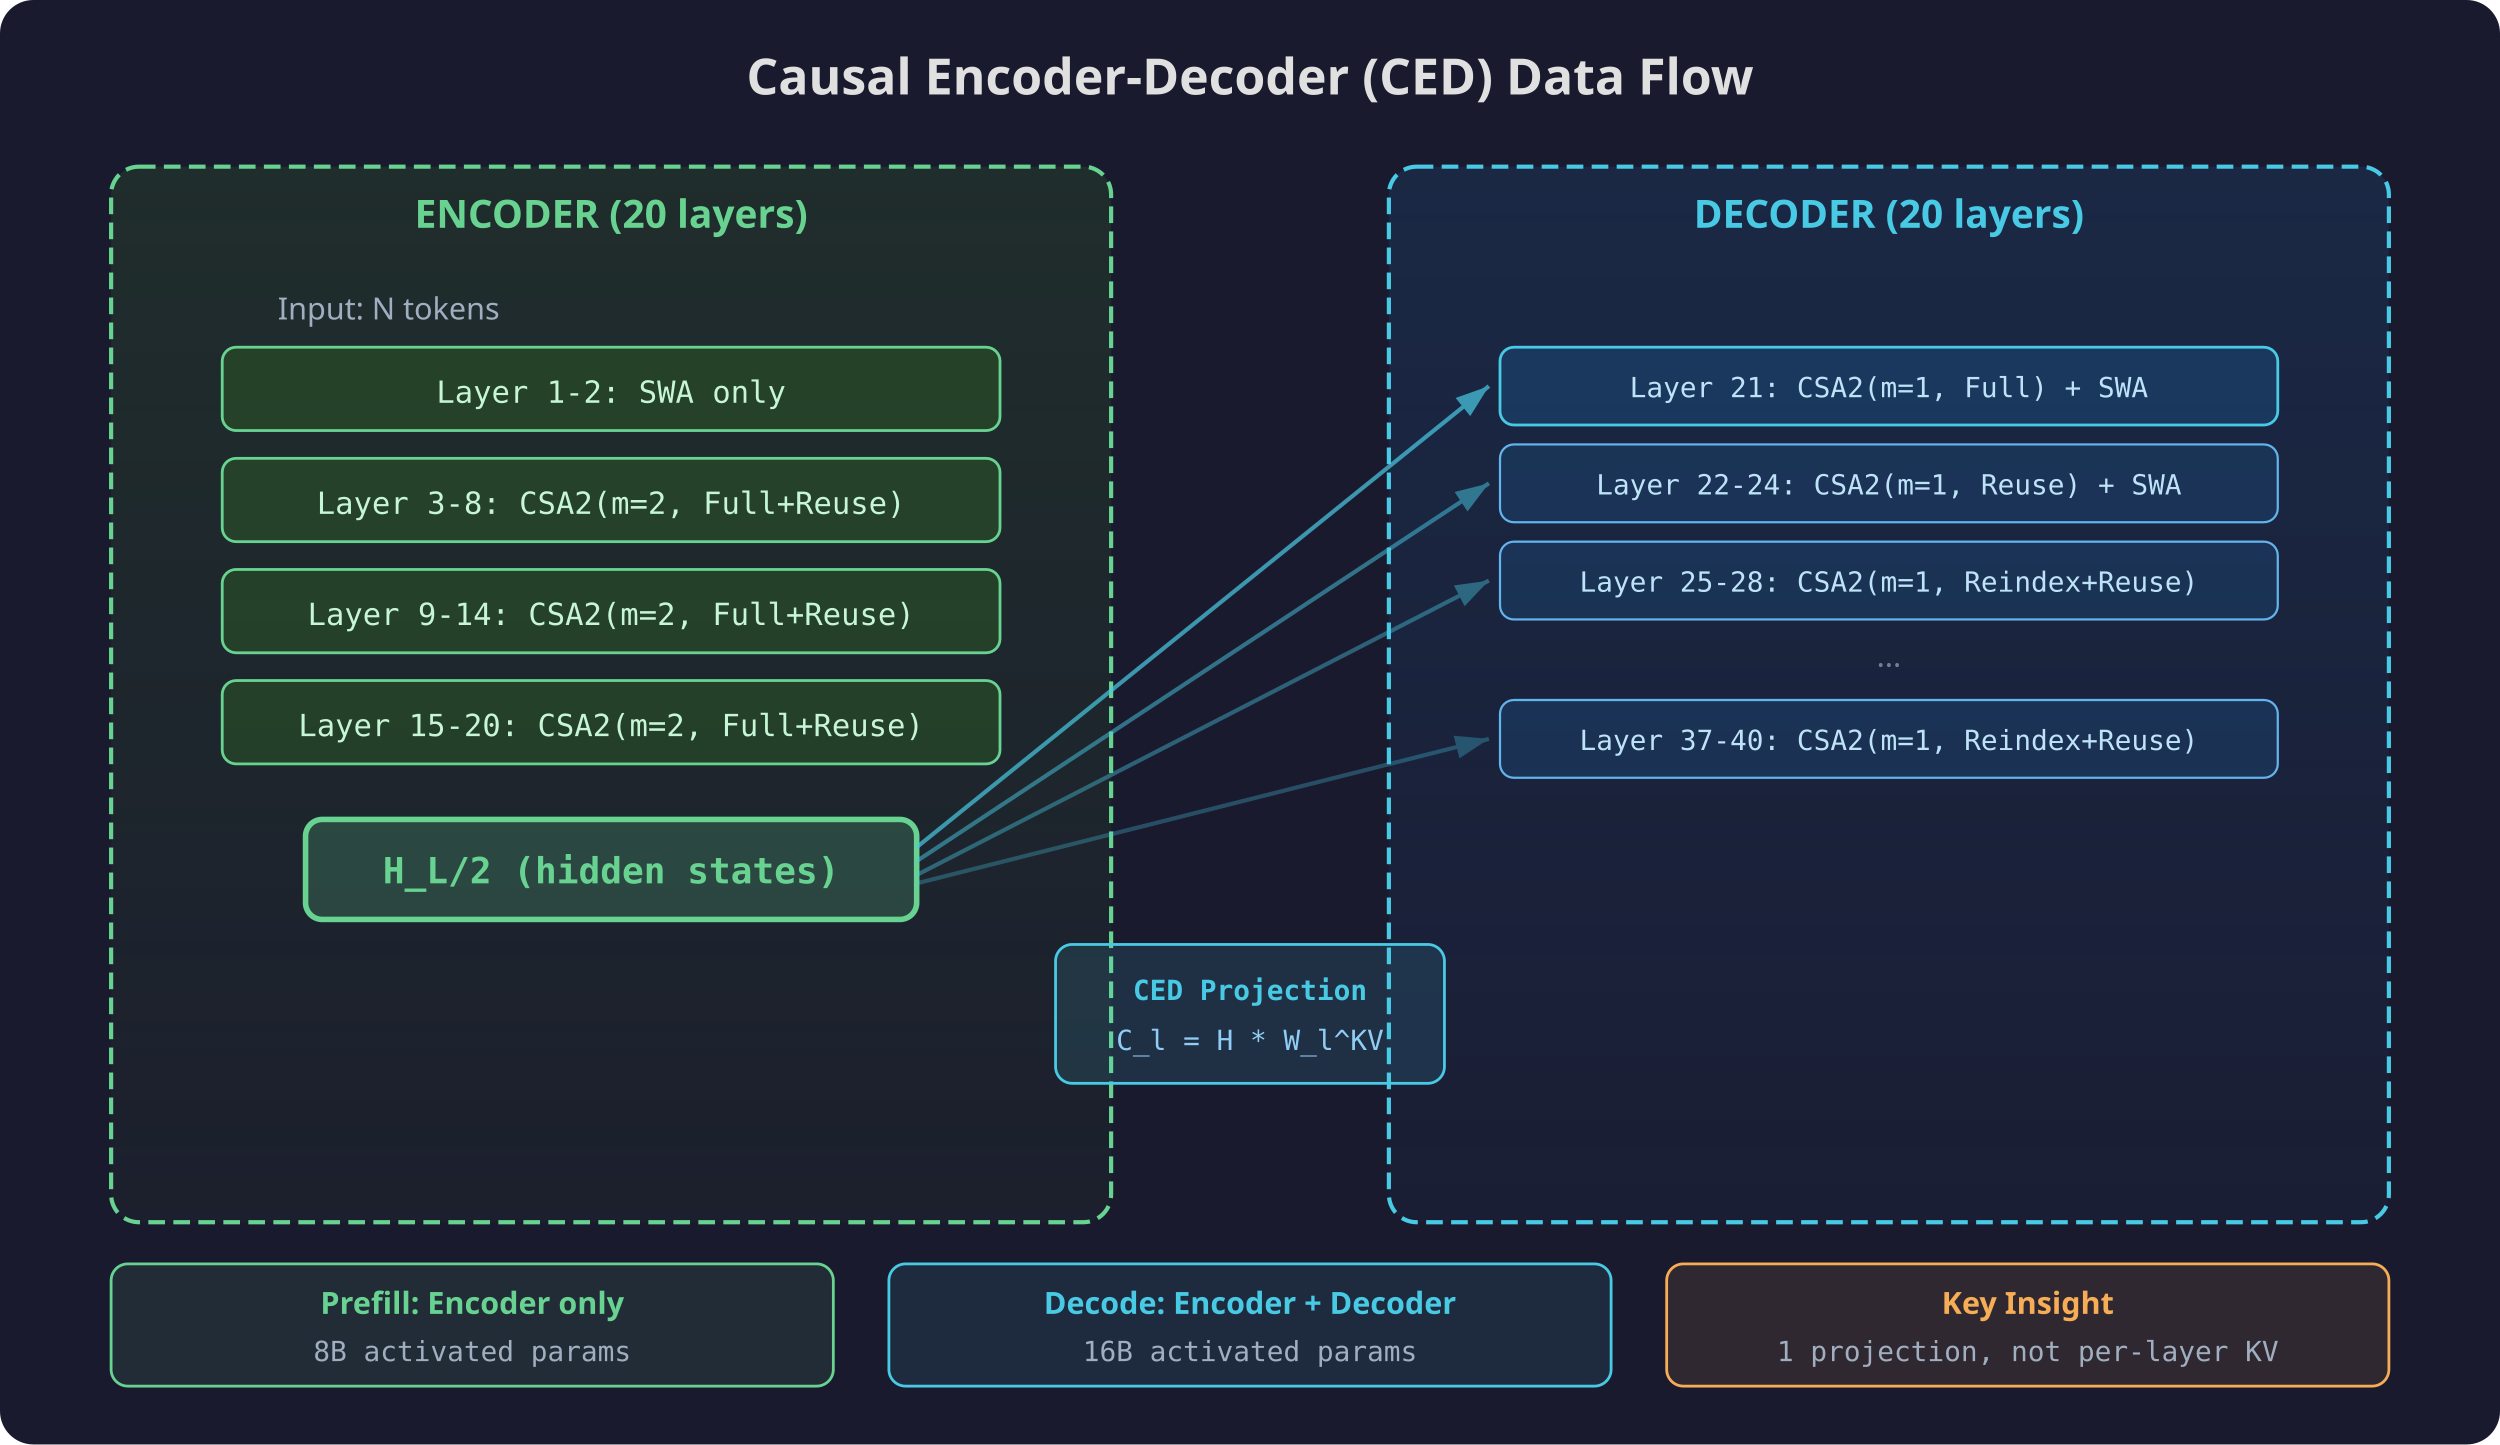
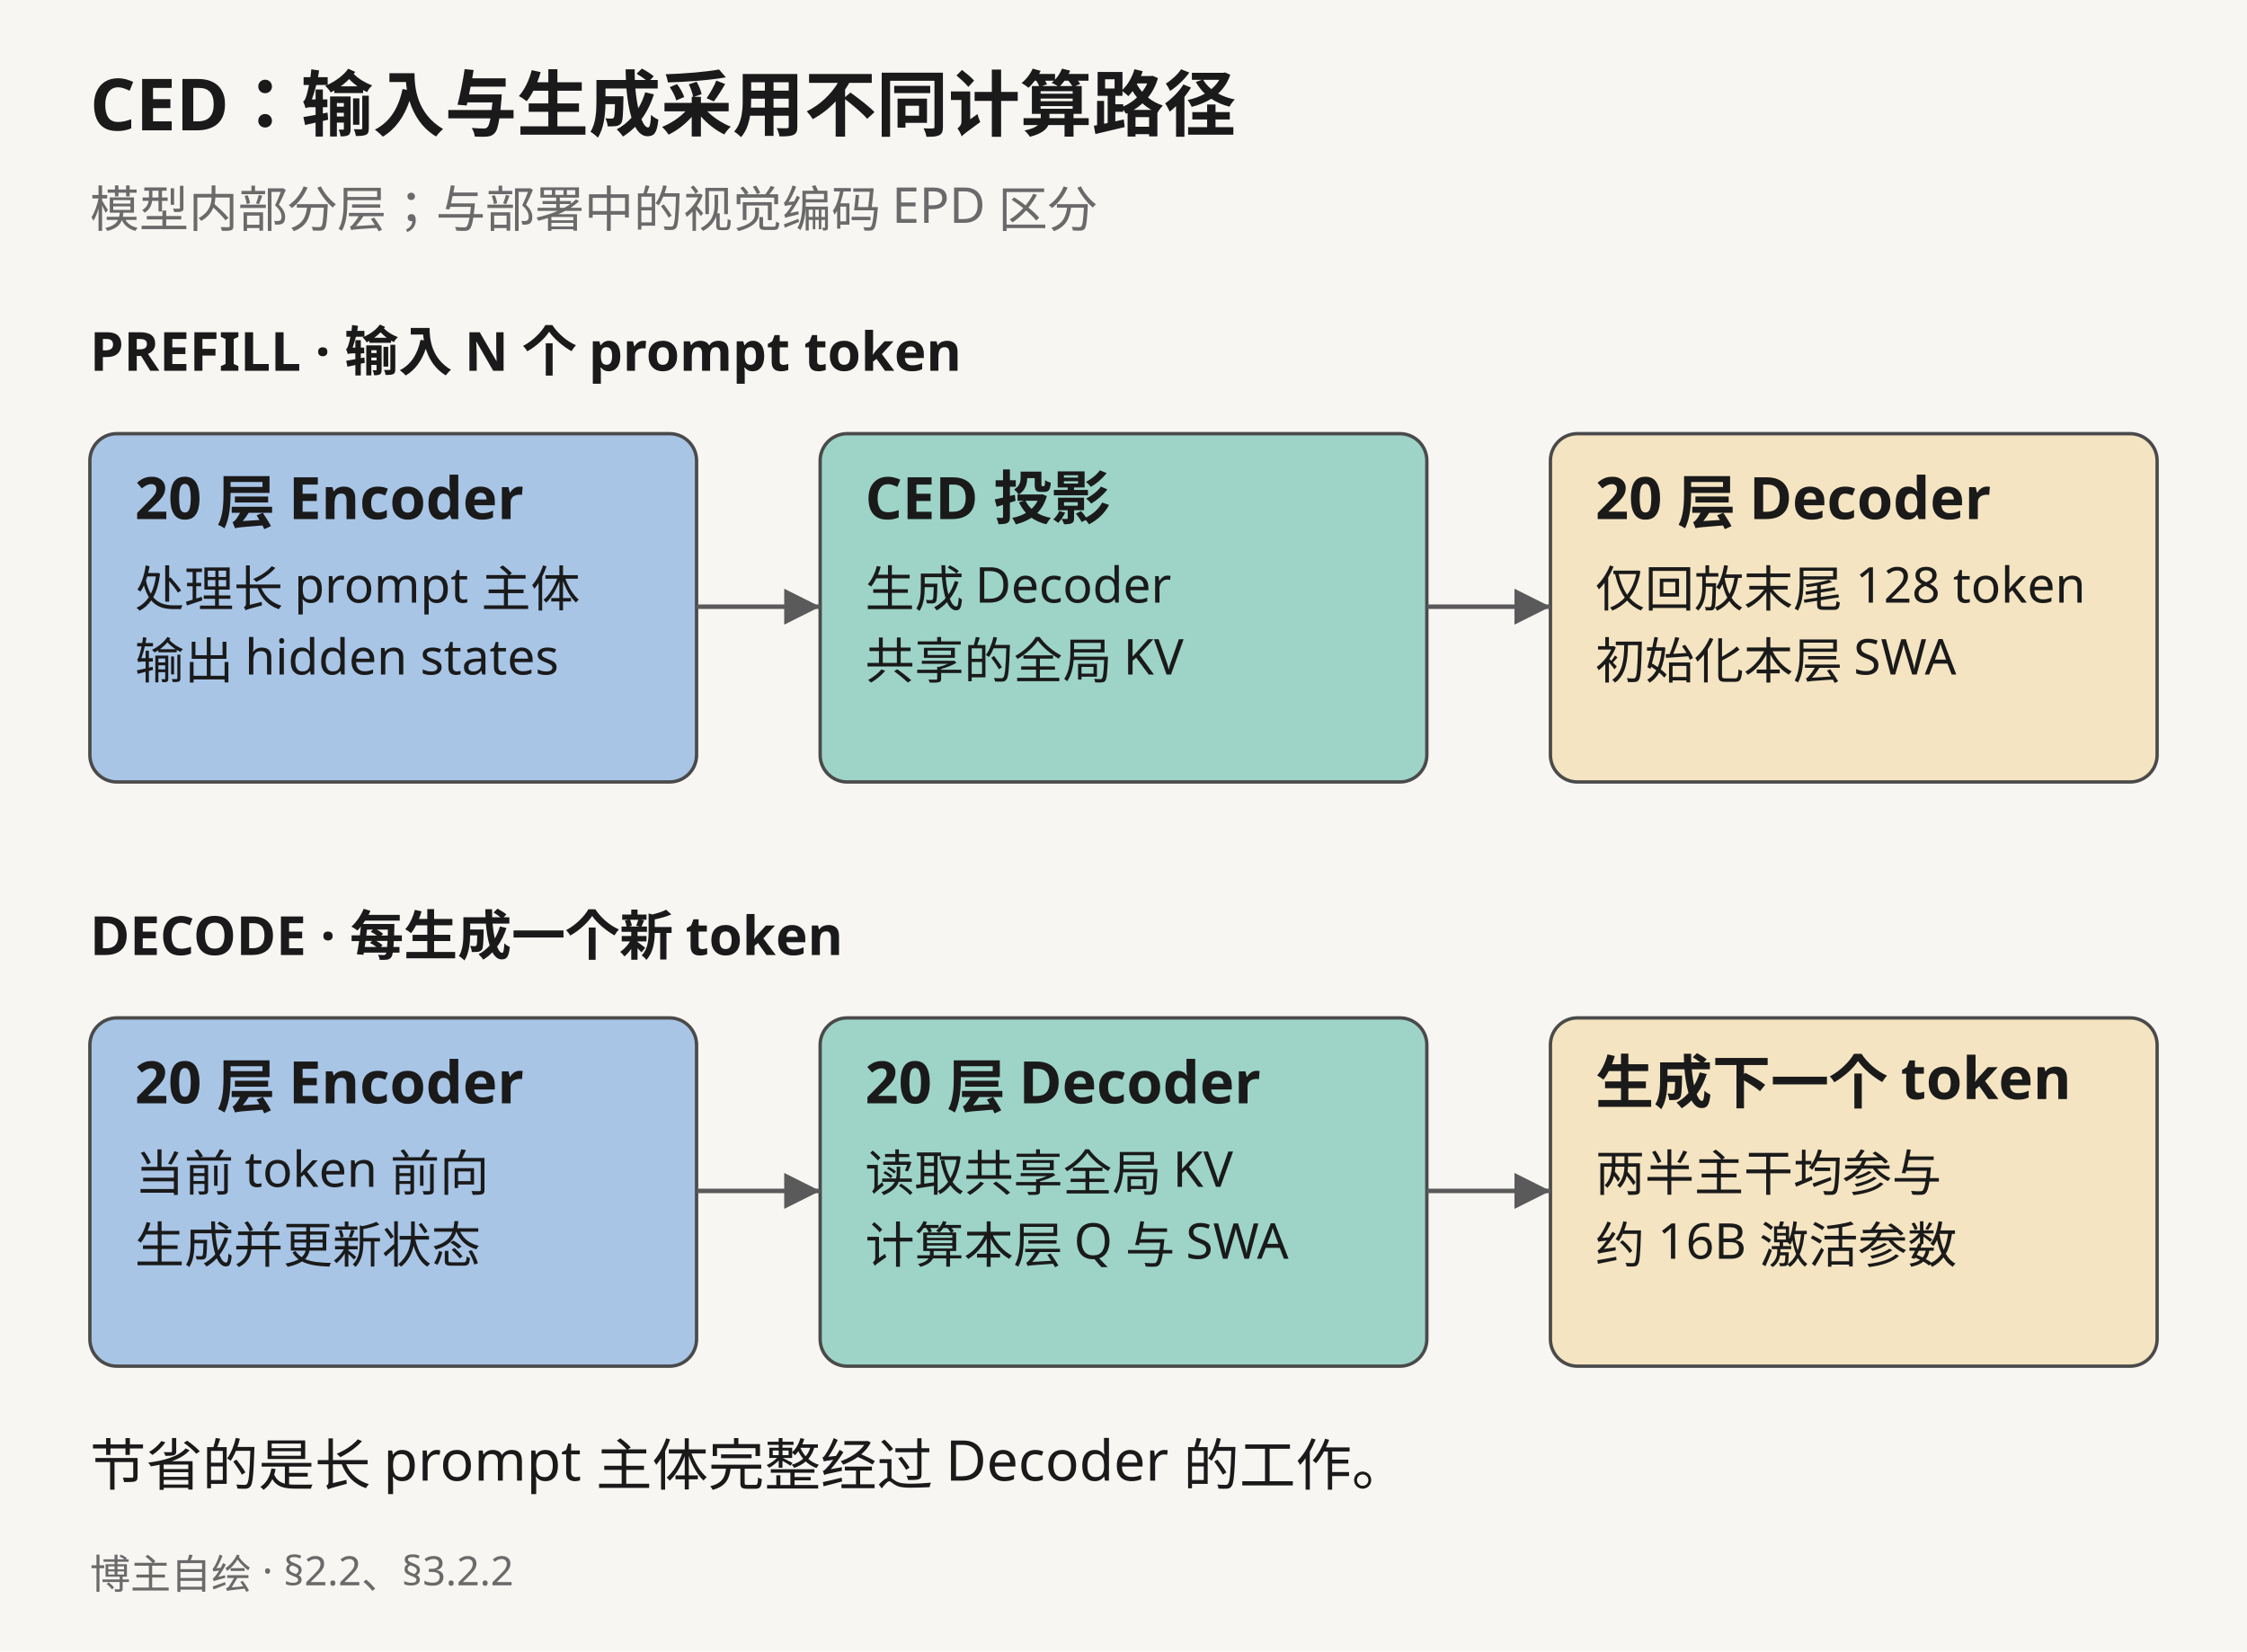
- <svg xmlns="http://www.w3.org/2000/svg" viewBox="0 0 900 520" width="900" height="520">
+ <svg xmlns="http://www.w3.org/2000/svg" viewBox="0 0 1000 735" role="img" aria-labelledby="title desc">
  <defs>
-     <linearGradient id="encGrad" x1="0" y1="0" x2="0" y2="1">
-       <stop offset="0%" stop-color="#2d5a27" stop-opacity="0.3" />
-       <stop offset="100%" stop-color="#2d5a27" stop-opacity="0.08" />
-     </linearGradient>
-     <linearGradient id="decGrad" x1="0" y1="0" x2="0" y2="1">
-       <stop offset="0%" stop-color="#1a4a7a" stop-opacity="0.3" />
-       <stop offset="100%" stop-color="#1a4a7a" stop-opacity="0.08" />
-     </linearGradient>
-     <marker id="arrowCyan" viewBox="0 0 10 7" refX="10" refY="3.5" markerWidth="8" markerHeight="6" orient="auto-start-reverse">
-       <polygon points="0 0, 10 3.5, 0 7" fill="#48cae4" />
-     </marker>
-     <marker id="arrowGreen" viewBox="0 0 10 7" refX="10" refY="3.5" markerWidth="8" markerHeight="6" orient="auto-start-reverse">
-       <polygon points="0 0, 10 3.5, 0 7" fill="#68d391" />
+     <marker id="arrow" markerWidth="8" markerHeight="8" refX="8" refY="4" orient="auto">
+       <path d="M0 0 L8 4 L0 8 Z" fill="#5a5a5a" />
    </marker>
  </defs>
-   <rect width="900" height="520" rx="12" fill="#1a1a2e" />
-   <text x="450" y="34" text-anchor="middle" fill="#e0e0e0" font-family="system-ui, sans-serif" font-size="18" font-weight="600">Causal Encoder-Decoder (CED) Data Flow</text>
-   <rect x="40" y="60" width="360" height="380" rx="10" fill="url(#encGrad)" stroke="#68d391" stroke-width="1.5" stroke-dasharray="6,3" />
-   <text x="220" y="82" text-anchor="middle" fill="#68d391" font-family="system-ui, sans-serif" font-size="14" font-weight="700">ENCODER (20 layers)</text>
-   <rect x="500" y="60" width="360" height="380" rx="10" fill="url(#decGrad)" stroke="#48cae4" stroke-width="1.5" stroke-dasharray="6,3" />
-   <text x="680" y="82" text-anchor="middle" fill="#48cae4" font-family="system-ui, sans-serif" font-size="14" font-weight="700">DECODER (20 layers)</text>
-   <text x="100" y="115" fill="#a0aec0" font-family="system-ui, sans-serif" font-size="11">Input: N tokens</text>
-   <rect x="80" y="125" width="280" height="30" rx="5" fill="#2d5a27" fill-opacity="0.5" stroke="#68d391" stroke-width="1" />
-   <text x="220" y="145" text-anchor="middle" fill="#c6f6d5" font-family="monospace" font-size="11">Layer 1-2: SWA only</text>
-   <rect x="80" y="165" width="280" height="30" rx="5" fill="#2d5a27" fill-opacity="0.5" stroke="#68d391" stroke-width="1" />
-   <text x="220" y="185" text-anchor="middle" fill="#c6f6d5" font-family="monospace" font-size="11">Layer 3-8: CSA2(m=2, Full+Reuse)</text>
-   <rect x="80" y="205" width="280" height="30" rx="5" fill="#2d5a27" fill-opacity="0.5" stroke="#68d391" stroke-width="1" />
-   <text x="220" y="225" text-anchor="middle" fill="#c6f6d5" font-family="monospace" font-size="11">Layer 9-14: CSA2(m=2, Full+Reuse)</text>
-   <rect x="80" y="245" width="280" height="30" rx="5" fill="#2d5a27" fill-opacity="0.5" stroke="#68d391" stroke-width="1" />
-   <text x="220" y="265" text-anchor="middle" fill="#c6f6d5" font-family="monospace" font-size="11">Layer 15-20: CSA2(m=2, Full+Reuse)</text>
-   <rect x="110" y="295" width="220" height="36" rx="6" fill="#68d391" fill-opacity="0.2" stroke="#68d391" stroke-width="2" />
-   <text x="220" y="318" text-anchor="middle" fill="#68d391" font-family="monospace" font-size="13" font-weight="700">H_L/2 (hidden states)</text>
-   <rect x="540" y="125" width="280" height="28" rx="5" fill="#1a4a7a" fill-opacity="0.5" stroke="#48cae4" stroke-width="1" />
-   <text x="680" y="143" text-anchor="middle" fill="#bee3f8" font-family="monospace" font-size="10">Layer 21: CSA2(m=1, Full) + SWA</text>
-   <rect x="540" y="160" width="280" height="28" rx="5" fill="#1a4a7a" fill-opacity="0.4" stroke="#63b3ed" stroke-width="0.8" />
-   <text x="680" y="178" text-anchor="middle" fill="#bee3f8" font-family="monospace" font-size="10">Layer 22-24: CSA2(m=1, Reuse) + SWA</text>
-   <rect x="540" y="195" width="280" height="28" rx="5" fill="#1a4a7a" fill-opacity="0.4" stroke="#63b3ed" stroke-width="0.8" />
-   <text x="680" y="213" text-anchor="middle" fill="#bee3f8" font-family="monospace" font-size="10">Layer 25-28: CSA2(m=1, Reindex+Reuse)</text>
-   <text x="680" y="240" text-anchor="middle" fill="#718096" font-family="system-ui, sans-serif" font-size="11">...</text>
-   <rect x="540" y="252" width="280" height="28" rx="5" fill="#1a4a7a" fill-opacity="0.4" stroke="#63b3ed" stroke-width="0.8" />
-   <text x="680" y="270" text-anchor="middle" fill="#bee3f8" font-family="monospace" font-size="10">Layer 37-40: CSA2(m=1, Reindex+Reuse)</text>
-   <line x1="330" y1="305" x2="536" y2="139" stroke="#48cae4" stroke-width="1.5" marker-end="url(#arrowCyan)" opacity="0.7" />
-   <line x1="330" y1="310" x2="536" y2="174" stroke="#48cae4" stroke-width="1.5" marker-end="url(#arrowCyan)" opacity="0.5" />
-   <line x1="330" y1="315" x2="536" y2="209" stroke="#48cae4" stroke-width="1.5" marker-end="url(#arrowCyan)" opacity="0.4" />
-   <line x1="330" y1="318" x2="536" y2="266" stroke="#48cae4" stroke-width="1.5" marker-end="url(#arrowCyan)" opacity="0.3" />
-   <rect x="380" y="340" width="140" height="50" rx="6" fill="#48cae4" fill-opacity="0.12" stroke="#48cae4" stroke-width="1" />
-   <text x="450" y="360" text-anchor="middle" fill="#48cae4" font-family="monospace" font-size="10" font-weight="600">CED Projection</text>
-   <text x="450" y="378" text-anchor="middle" fill="#90cdf4" font-family="monospace" font-size="10">C_l = H * W_l^KV</text>
-   <rect x="40" y="455" width="260" height="44" rx="6" fill="#68d391" fill-opacity="0.1" stroke="#68d391" stroke-width="1" />
-   <text x="170" y="473" text-anchor="middle" fill="#68d391" font-family="system-ui, sans-serif" font-size="11" font-weight="600">Prefill: Encoder only</text>
-   <text x="170" y="490" text-anchor="middle" fill="#a0aec0" font-family="monospace" font-size="10">8B activated params</text>
-   <rect x="320" y="455" width="260" height="44" rx="6" fill="#48cae4" fill-opacity="0.1" stroke="#48cae4" stroke-width="1" />
-   <text x="450" y="473" text-anchor="middle" fill="#48cae4" font-family="system-ui, sans-serif" font-size="11" font-weight="600">Decode: Encoder + Decoder</text>
-   <text x="450" y="490" text-anchor="middle" fill="#a0aec0" font-family="monospace" font-size="10">16B activated params</text>
-   <rect x="600" y="455" width="260" height="44" rx="6" fill="#f6ad55" fill-opacity="0.1" stroke="#f6ad55" stroke-width="1" />
-   <text x="730" y="473" text-anchor="middle" fill="#f6ad55" font-family="system-ui, sans-serif" font-size="11" font-weight="600">Key Insight</text>
-   <text x="730" y="490" text-anchor="middle" fill="#a0aec0" font-family="monospace" font-size="10">1 projection, not per-layer KV</text>
+   <style>text {font-family: "PingFang SC", "Microsoft YaHei", sans-serif;}</style>
+   <rect width="1000" height="735" fill="#f8f6f3" />
+   <text x="40" y="58" font-size="32" font-weight="600" text-anchor="start" fill="#1a1a1a">CED：输入与生成采用不同计算路径</text>
+   <text x="40" y="101" font-size="22" font-weight="400" text-anchor="start" fill="#6a6a6a">模型内部分层；与部署中的视觉编码 EPD 区分</text>
+   <text x="40" y="165" font-size="24" font-weight="600" text-anchor="start" fill="#1a1a1a">PREFILL · 输入 N 个 prompt token</text>
+   <rect x="40" y="193" width="270" height="155" rx="12" fill="#a8c5e6" stroke="#4a4a4a" stroke-width="1.5" />
+   <text x="60" y="231" font-size="26" font-weight="600" text-anchor="start" fill="#1a1a1a">20 层 Encoder</text>
+   <text x="60" y="270" font-size="22" font-weight="400" text-anchor="start" fill="#1a1a1a">处理长 prompt 主体</text>
+   <text x="60" y="302" font-size="22" font-weight="400" text-anchor="start" fill="#1a1a1a">输出 hidden states</text>
+   <rect x="365" y="193" width="270" height="155" rx="12" fill="#9dd4c7" stroke="#4a4a4a" stroke-width="1.5" />
+   <text x="385" y="231" font-size="26" font-weight="600" text-anchor="start" fill="#1a1a1a">CED 投影</text>
+   <text x="385" y="270" font-size="22" font-weight="400" text-anchor="start" fill="#1a1a1a">生成 Decoder</text>
+   <text x="385" y="302" font-size="22" font-weight="400" text-anchor="start" fill="#1a1a1a">共享的全局 KV</text>
+   <rect x="690" y="193" width="270" height="155" rx="12" fill="#f4e4c1" stroke="#4a4a4a" stroke-width="1.5" />
+   <text x="710" y="231" font-size="26" font-weight="600" text-anchor="start" fill="#1a1a1a">20 层 Decoder</text>
+   <text x="710" y="270" font-size="22" font-weight="400" text-anchor="start" fill="#1a1a1a">仅回放末尾 128 token</text>
+   <text x="710" y="302" font-size="22" font-weight="400" text-anchor="start" fill="#1a1a1a">初始化本层 SWA</text>
+   <path d="M 310 270 L 365 270" stroke="#5a5a5a" stroke-width="2" fill="none" marker-end="url(#arrow)" />
+   <path d="M 635 270 L 690 270" stroke="#5a5a5a" stroke-width="2" fill="none" marker-end="url(#arrow)" />
+   <text x="40" y="425" font-size="24" font-weight="600" text-anchor="start" fill="#1a1a1a">DECODE · 每生成一个新 token</text>
+   <rect x="40" y="453" width="270" height="155" rx="12" fill="#a8c5e6" stroke="#4a4a4a" stroke-width="1.5" />
+   <text x="60" y="491" font-size="26" font-weight="600" text-anchor="start" fill="#1a1a1a">20 层 Encoder</text>
+   <text x="60" y="530" font-size="22" font-weight="400" text-anchor="start" fill="#1a1a1a">当前 token 前向</text>
+   <text x="60" y="562" font-size="22" font-weight="400" text-anchor="start" fill="#1a1a1a">生成并更新状态</text>
+   <rect x="365" y="453" width="270" height="155" rx="12" fill="#9dd4c7" stroke="#4a4a4a" stroke-width="1.5" />
+   <text x="385" y="491" font-size="26" font-weight="600" text-anchor="start" fill="#1a1a1a">20 层 Decoder</text>
+   <text x="385" y="530" font-size="22" font-weight="400" text-anchor="start" fill="#1a1a1a">读取共享全局 KV</text>
+   <text x="385" y="562" font-size="22" font-weight="400" text-anchor="start" fill="#1a1a1a">计算本层 Q 与 SWA</text>
+   <rect x="690" y="453" width="270" height="155" rx="12" fill="#f4e4c1" stroke="#4a4a4a" stroke-width="1.5" />
+   <text x="710" y="491" font-size="26" font-weight="600" text-anchor="start" fill="#1a1a1a">生成下一个 token</text>
+   <text x="710" y="530" font-size="22" font-weight="400" text-anchor="start" fill="#1a1a1a">两半主干均参与</text>
+   <text x="710" y="562" font-size="22" font-weight="400" text-anchor="start" fill="#1a1a1a">约 16B 激活参数</text>
+   <path d="M 310 530 L 365 530" stroke="#5a5a5a" stroke-width="2" fill="none" marker-end="url(#arrow)" />
+   <path d="M 635 530 L 690 530" stroke="#5a5a5a" stroke-width="2" fill="none" marker-end="url(#arrow)" />
+   <text x="40" y="661" font-size="25" font-weight="400" text-anchor="start" fill="#1a1a1a">节省的是长 prompt 主体完整经过 Decoder 的工作。</text>
+   <text x="40" y="707" font-size="18" font-weight="400" text-anchor="start" fill="#6a6a6a">博主自绘 · §2.2、§3.2.2</text>
</svg>
